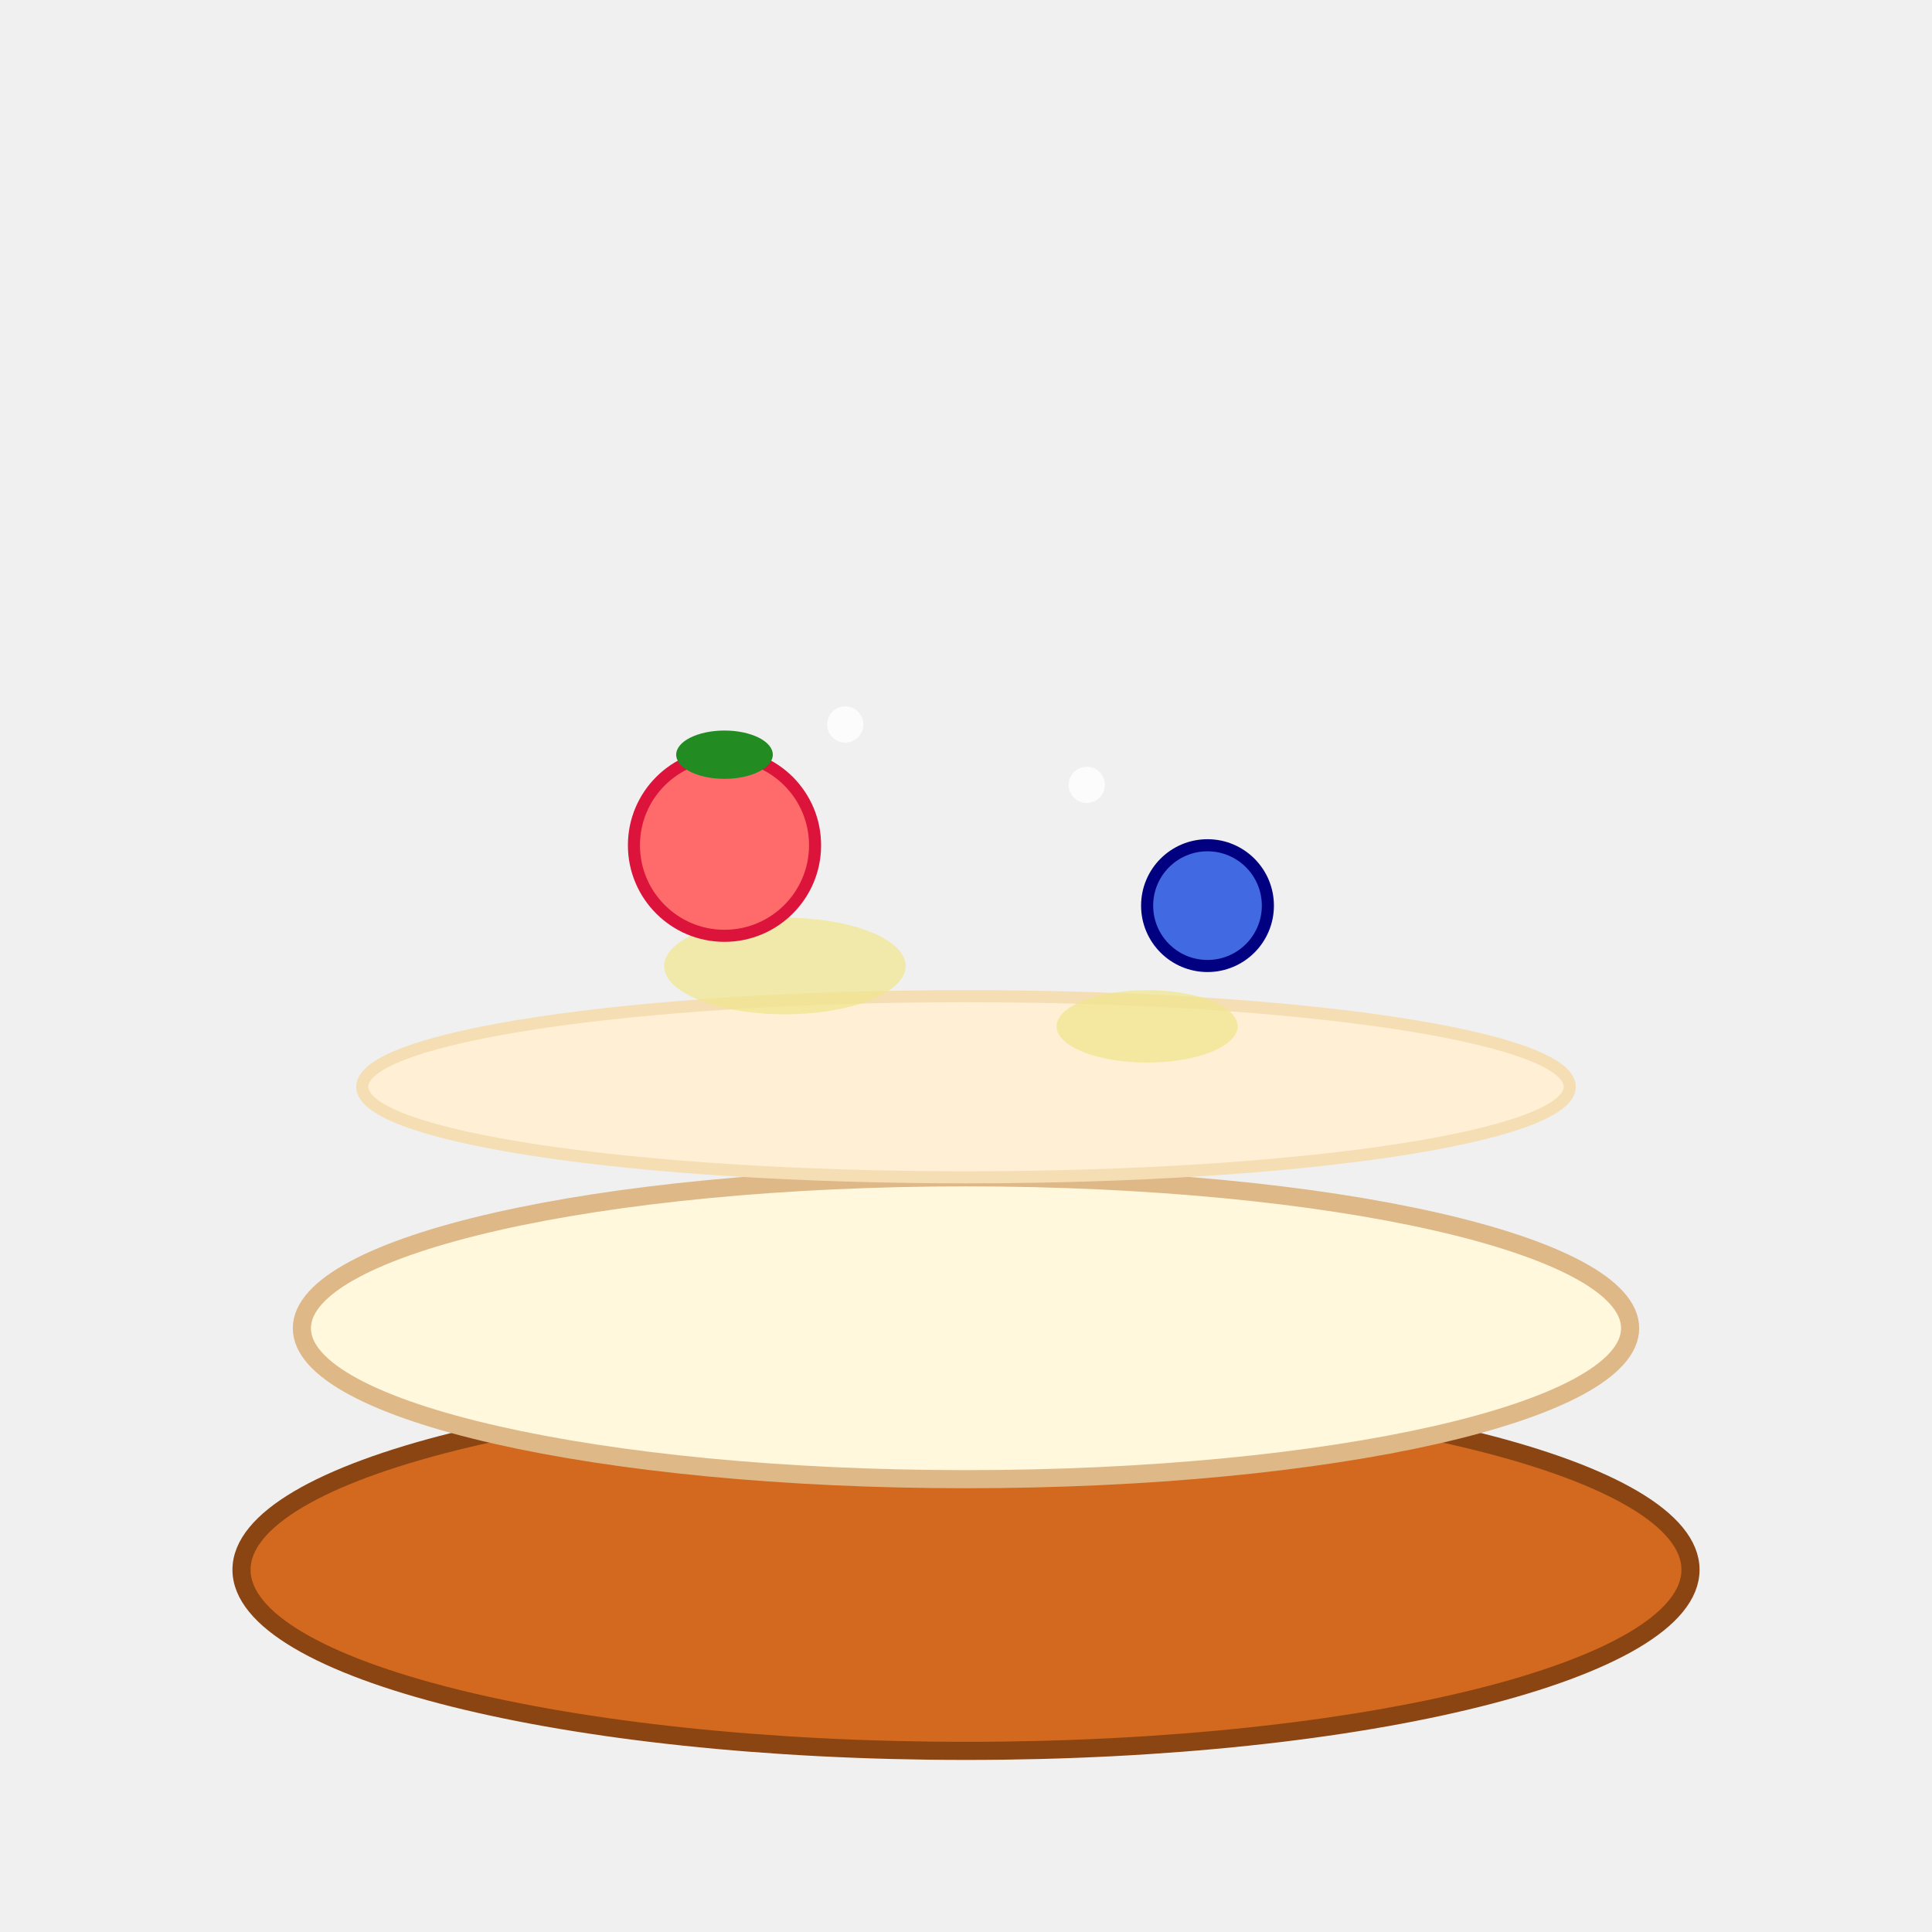
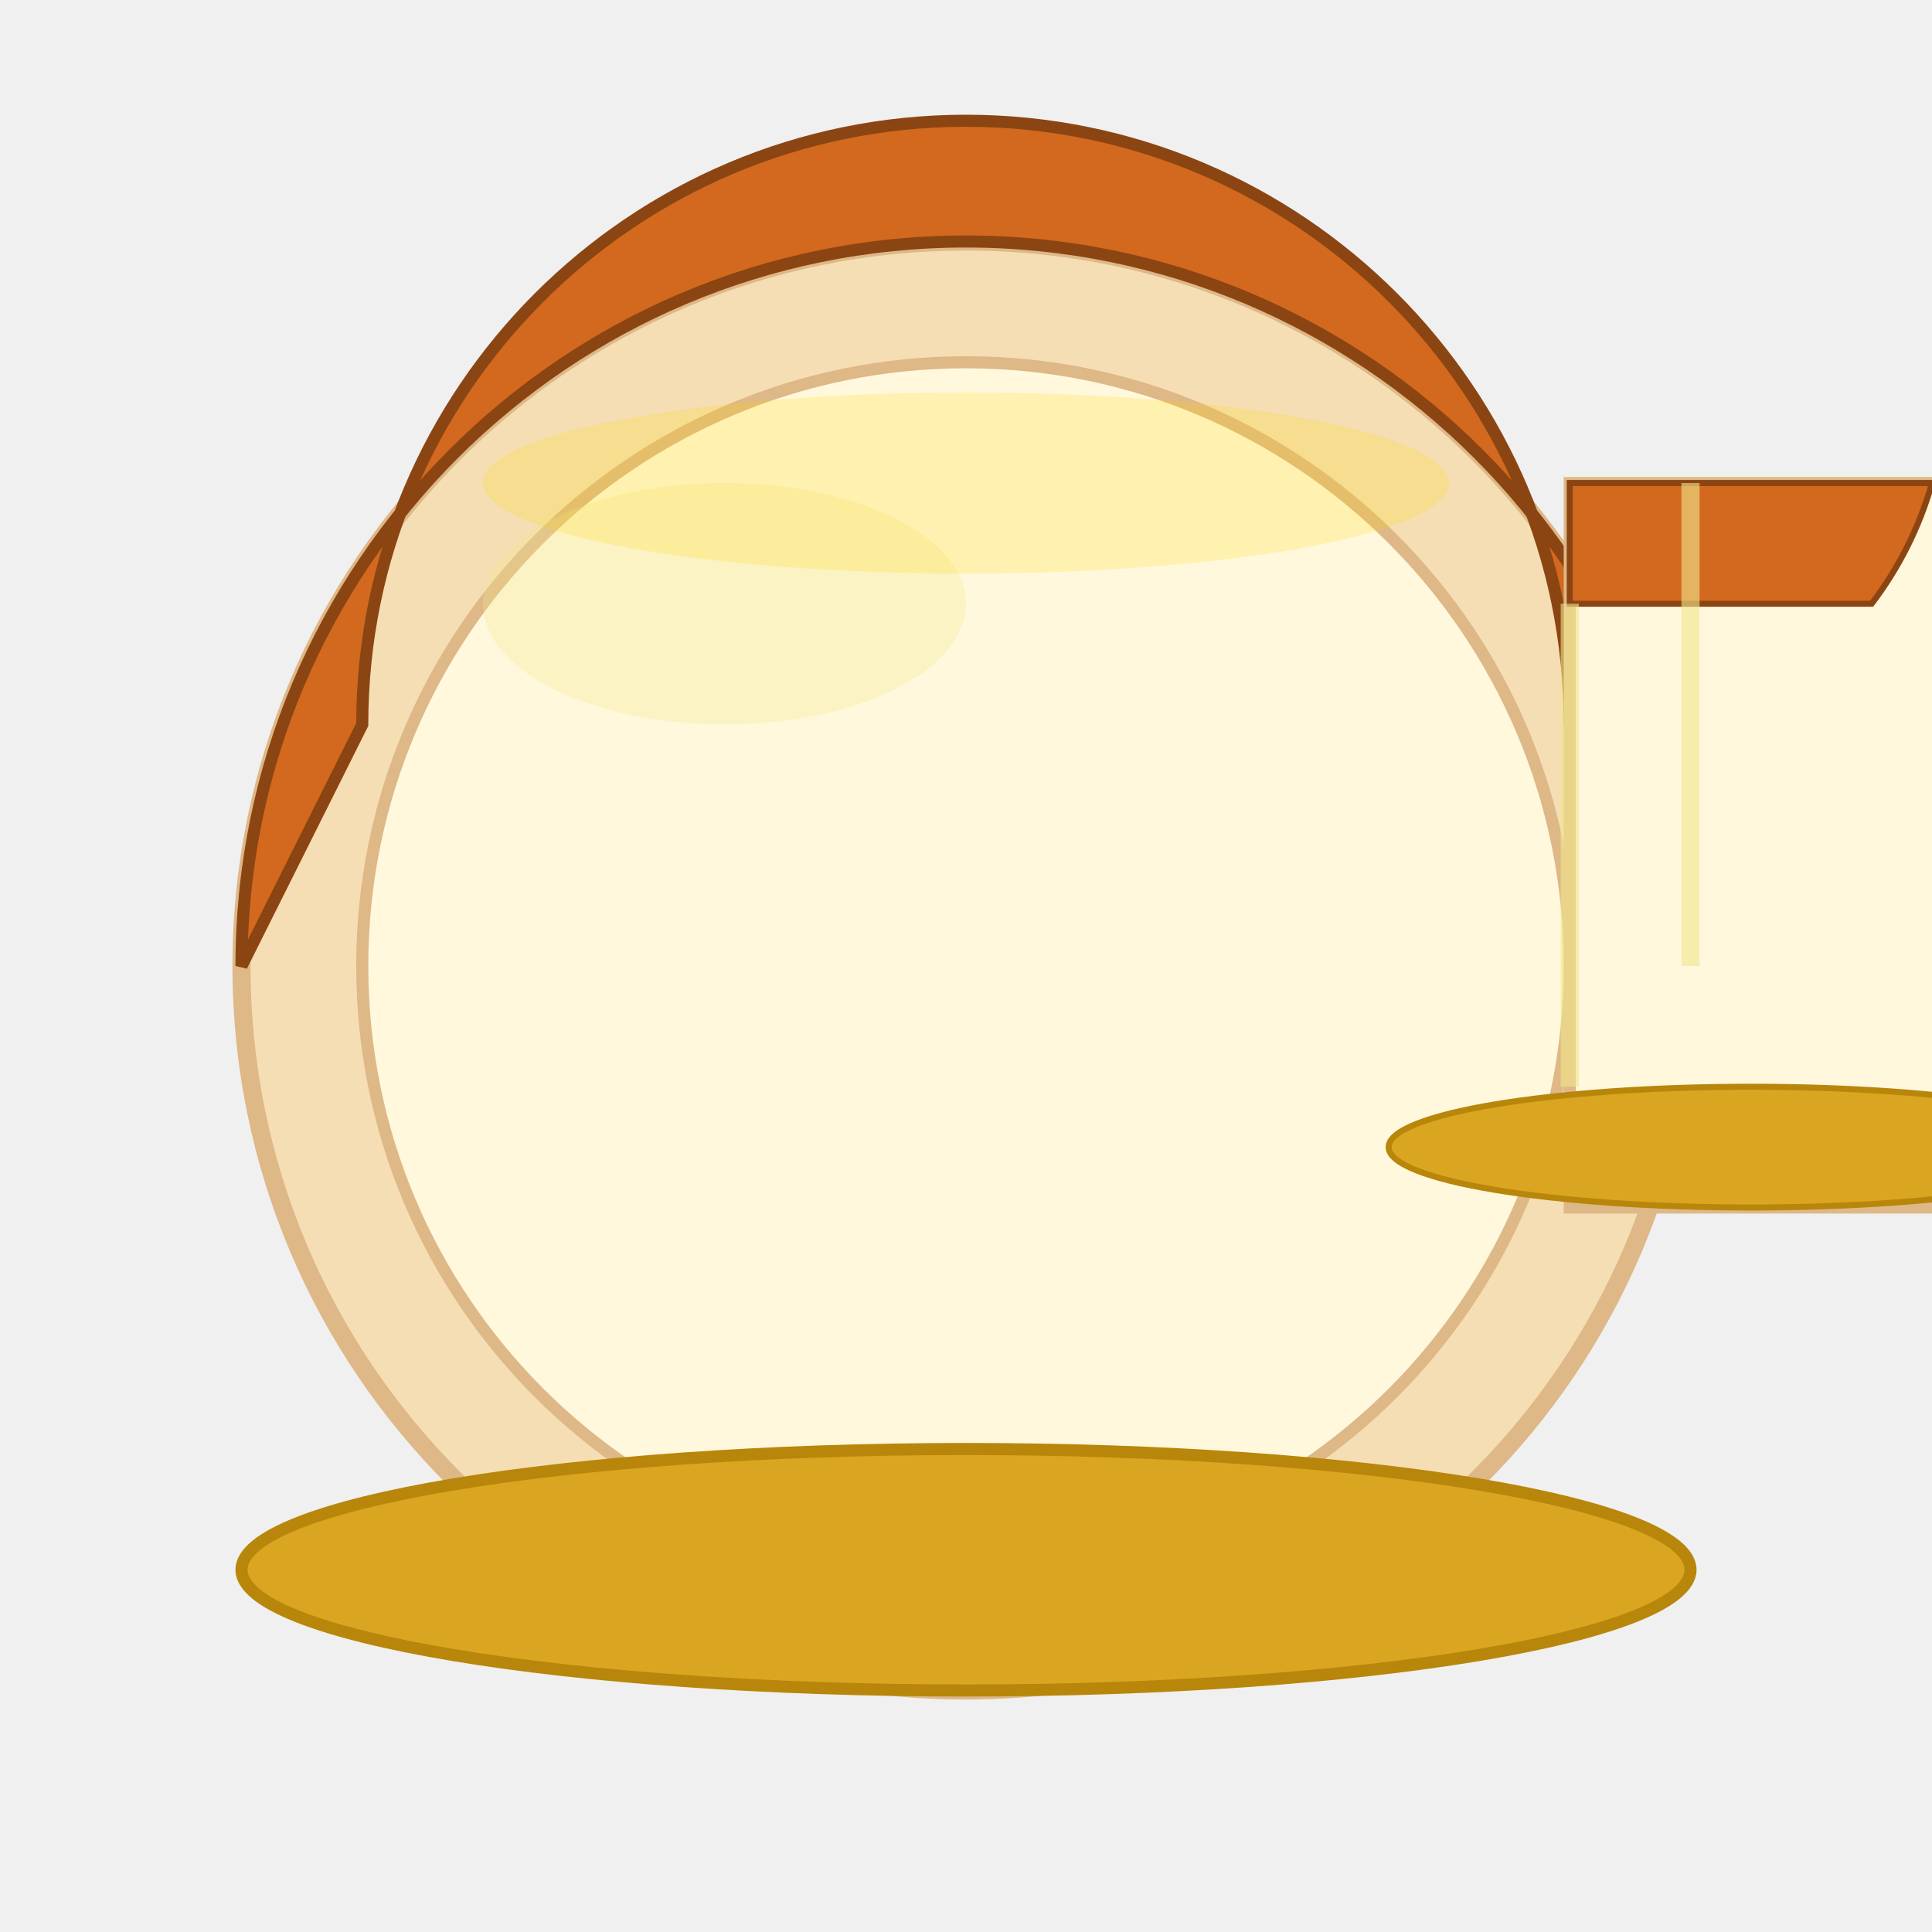
<svg xmlns="http://www.w3.org/2000/svg" width="32" height="32" viewBox="0 0 32 32">
-   <ellipse cx="16" cy="26" rx="12" ry="3" fill="#D2691E" stroke="#8B4513" stroke-width="0.3" />
-   <ellipse cx="16" cy="22" rx="11" ry="2.5" fill="#FFF8DC" stroke="#DEB887" stroke-width="0.3" />
-   <ellipse cx="16" cy="18" rx="10" ry="1.5" fill="#FFEFD5" stroke="#F5DEB3" stroke-width="0.2" />
-   <ellipse cx="13" cy="16" rx="2" ry="0.8" fill="#F0E68C" opacity="0.7" />
-   <ellipse cx="19" cy="17" rx="1.5" ry="0.6" fill="#F0E68C" opacity="0.7" />
-   <circle cx="12" cy="14" r="1.5" fill="#FF6B6B" stroke="#DC143C" stroke-width="0.2" />
-   <ellipse cx="12" cy="12.5" rx="0.8" ry="0.4" fill="#228B22" />
-   <circle cx="20" cy="15" r="1" fill="#4169E1" stroke="#000080" stroke-width="0.2" />
-   <circle cx="14" cy="12" r="0.3" fill="white" opacity="0.8" />
-   <circle cx="18" cy="13" r="0.3" fill="white" opacity="0.8" />
+   <circle cx="16" cy="16" r="12" fill="#F5DEB3" stroke="#DEB887" stroke-width="0.3" />
+   <path d="M 4 16 A 12 12 0 0 1 28 16 L 26 12 A 10 10 0 0 0 6 12 Z" fill="#D2691E" stroke="#8B4513" stroke-width="0.2" />
+   <circle cx="16" cy="16" r="10" fill="#FFF8DC" stroke="#DEB887" stroke-width="0.2" />
+   <ellipse cx="16" cy="26" rx="12" ry="2" fill="#DAA520" stroke="#B8860B" stroke-width="0.2" />
+   <g transform="translate(26, 8)">
+     <path d="M 0 0 L 6 0 A 6 6 0 0 1 6 12 L 0 12 Z" fill="#FFF8DC" stroke="#DEB887" stroke-width="0.2" />
+     <path d="M 0 0 L 6 0 A 6 6 0 0 1 5 2 L 0 2 Z" fill="#D2691E" stroke="#8B4513" stroke-width="0.1" />
+     <ellipse cx="3" cy="11" rx="6" ry="1" fill="#DAA520" stroke="#B8860B" stroke-width="0.1" />
+     <path d="M 0 2 L 0 10" stroke="#F0E68C" stroke-width="0.3" opacity="0.6" />
+   </g>
+   <ellipse cx="12" cy="10" rx="4" ry="2" fill="#F0E68C" opacity="0.3" />
+   <path d="M 28 16 L 28 8" stroke="#F0E68C" stroke-width="0.3" opacity="0.6" />
+   <ellipse cx="16" cy="8" rx="8" ry="1.5" fill="#FFD700" opacity="0.2" />
</svg>
